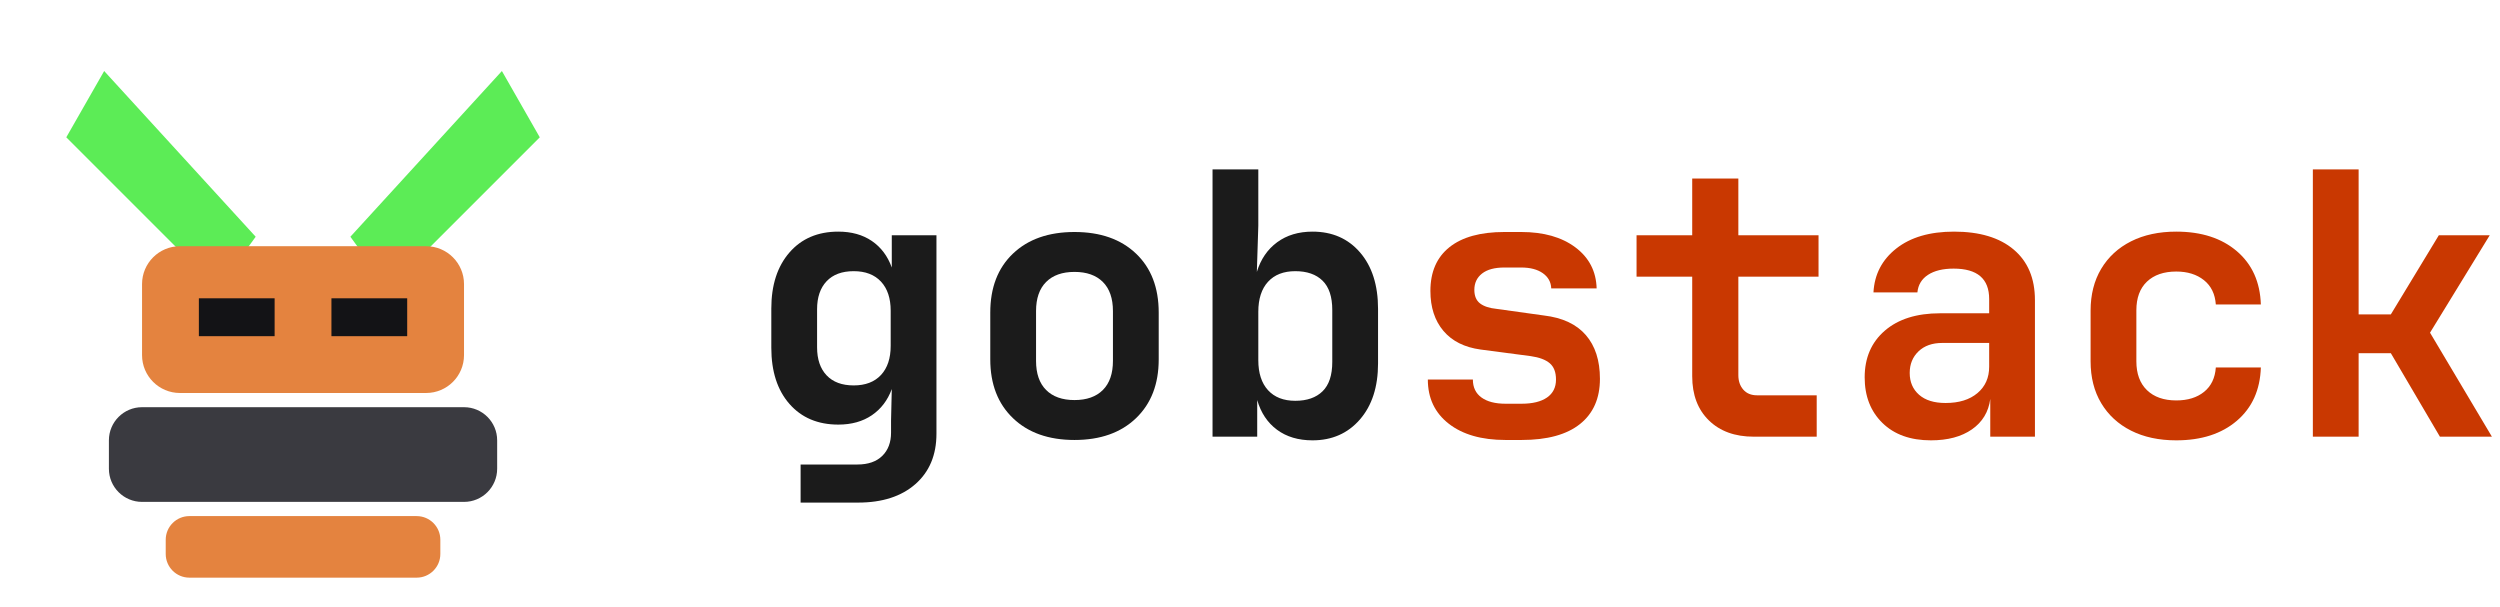
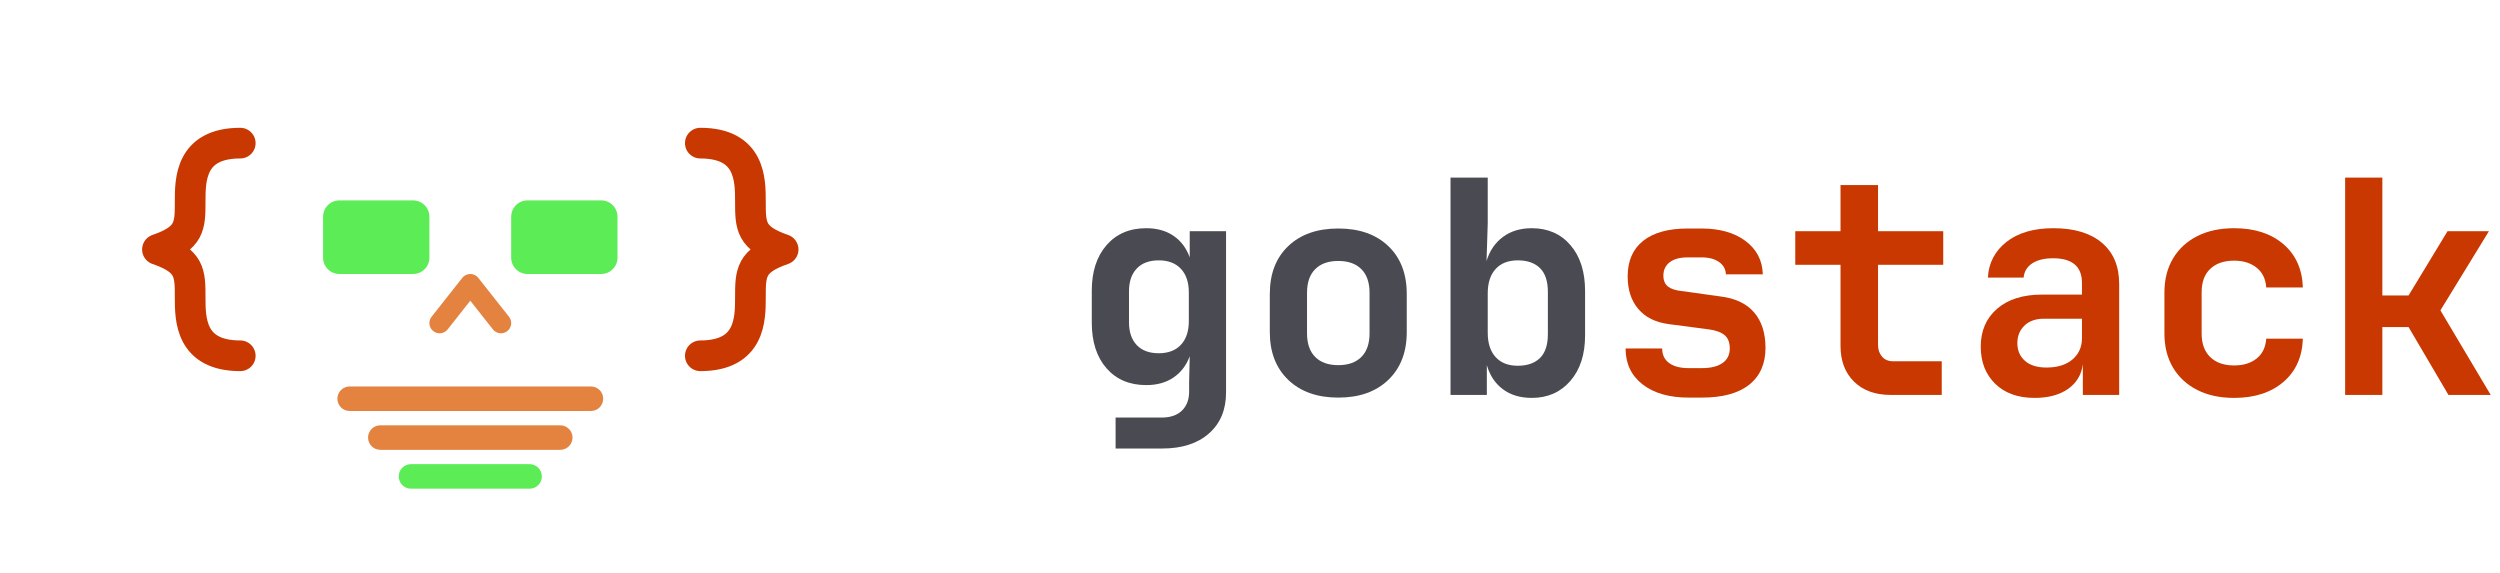
- <svg xmlns="http://www.w3.org/2000/svg" viewBox="0 0 396 96" width="396" height="96" role="img" aria-label="gobstack">
-   <g transform="scale(0.375)">
+ <svg xmlns="http://www.w3.org/2000/svg" viewBox="0 0 655 150" width="655" height="150" role="img" aria-label="gobstack">
+   <g transform="scale(0.26786)">
+     <g stroke="#c93801" stroke-width="30" fill="none" stroke-linecap="round" stroke-linejoin="round">
+       <path d="M 235 140 C 186 140 186 176 186 197 C 186 221 186 233 154 244 C 186 255 186 267 186 291 C 186 312 186 348 235 348" />
+       <path d="M 685 140 C 734 140 734 176 734 197 C 734 221 734 233 766 244 C 734 255 734 267 734 291 C 734 312 734 348 685 348" />
+     </g>
    <g fill="#5cec56">
-       <path d="M108 100 L44 30 L28 58 L92 122 Z" />
-       <path d="M148 100 L212 30 L228 58 L164 122 Z" />
+       <rect x="316" y="196" width="104" height="72" rx="16" />
+       <rect x="500" y="196" width="104" height="72" rx="16" />
    </g>
-     <rect x="60" y="104" width="136" height="62" rx="16" fill="#e4833f" />
-     <g fill="#131316">
-       <path d="M84 126 h32 v16 h-32 z" />
-       <path d="M140 126 h32 v16 h-32 z" />
+     <path d="M 430 316 L 460 278 L 490 316" stroke="#e4833f" stroke-width="20" fill="none" stroke-linecap="round" stroke-linejoin="round" />
+     <g fill="#e4833f">
+       <rect x="330" y="378" width="260" height="24" rx="12" />
+       <rect x="360" y="416" width="200" height="24" rx="12" />
    </g>
-     <rect x="46" y="172" width="164" height="40" rx="14" fill="#3a3a40" />
-     <rect x="70" y="218" width="116" height="26" rx="10" fill="#e4833f" />
+     <rect x="390" y="454" width="140" height="24" rx="12" fill="#5cec56" />
  </g>
-   <g fill="#1b1b1b">
-     <path transform="translate(118.00 69.17) scale(0.058 -0.058)" d="M152 -180V-76H307Q351 -76 375.0 -52.5Q399 -29 399 11V44L401 130Q384 84 346.5 58.5Q309 33 255 33Q171 33 121.5 89.5Q72 146 72 243V350Q72 446 121.5 503.0Q171 560 255 560Q309 560 346.5 534.5Q384 509 401 462V550H523V8Q523 -79 465.5 -129.5Q408 -180 309 -180ZM297 140Q345 140 371.5 168.5Q398 197 398 248V344Q398 395 371.5 423.5Q345 452 297 452Q249 452 223.0 424.5Q197 397 197 348V244Q197 195 223.0 167.5Q249 140 297 140Z" />
-     <path transform="translate(152.80 69.17) scale(0.058 -0.058)" d="M300 -9Q194 -9 132.0 50.5Q70 110 70 211V339Q70 441 132.0 500.0Q194 559 300 559Q406 559 468.0 500.0Q530 441 530 339V211Q530 110 468.0 50.5Q406 -9 300 -9ZM300 100Q350 100 377.5 127.5Q405 155 405 207V343Q405 395 377.5 422.5Q350 450 300 450Q250 450 222.5 422.5Q195 395 195 343V207Q195 155 222.5 127.5Q250 100 300 100Z" />
-     <path transform="translate(187.60 69.17) scale(0.058 -0.058)" d="M350 -10Q292 -10 253.0 19.0Q214 48 199 100V0H77V730H202V576L198 450Q214 502 253.5 531.0Q293 560 350 560Q431 560 480.0 503.0Q529 446 529 349V200Q529 104 479.5 47.0Q430 -10 350 -10ZM303 98Q351 98 377.5 124.0Q404 150 404 204V346Q404 400 377.5 426.0Q351 452 303 452Q255 452 228.5 423.0Q202 394 202 341V209Q202 156 228.5 127.0Q255 98 303 98Z" />
+   <g fill="#4a4a52">
+     <path transform="translate(280.43 103.47) scale(0.078) scale(1 -1)" d="M152 -180V-76H307Q351 -76 375.0 -52.5Q399 -29 399 11V44L401 130Q384 84 346.5 58.5Q309 33 255 33Q171 33 121.5 89.5Q72 146 72 243V350Q72 446 121.5 503.0Q171 560 255 560Q309 560 346.5 534.5Q384 509 401 462V550H523V8Q523 -79 465.5 -129.5Q408 -180 309 -180ZM297 140Q345 140 371.5 168.5Q398 197 398 248V344Q398 395 371.5 423.5Q345 452 297 452Q249 452 223.0 424.5Q197 397 197 348V244Q197 195 223.0 167.5Q249 140 297 140Z" />
+     <path transform="translate(327.23 103.47) scale(0.078) scale(1 -1)" d="M300 -9Q194 -9 132.0 50.5Q70 110 70 211V339Q70 441 132.0 500.0Q194 559 300 559Q406 559 468.0 500.0Q530 441 530 339V211Q530 110 468.0 50.5Q406 -9 300 -9ZM300 100Q350 100 377.5 127.5Q405 155 405 207V343Q405 395 377.5 422.5Q350 450 300 450Q250 450 222.5 422.5Q195 395 195 343V207Q195 155 222.5 127.5Q250 100 300 100Z" />
+     <path transform="translate(374.03 103.47) scale(0.078) scale(1 -1)" d="M350 -10Q292 -10 253.0 19.0Q214 48 199 100V0H77V730H202V576L198 450Q214 502 253.5 531.0Q293 560 350 560Q431 560 480.0 503.0Q529 446 529 349V200Q529 104 479.5 47.0Q430 -10 350 -10ZM303 98Q351 98 377.5 124.0Q404 150 404 204V346Q404 400 377.5 426.0Q351 452 303 452Q255 452 228.5 423.0Q202 394 202 341V209Q202 156 228.5 127.0Q255 98 303 98Z" />
  </g>
  <g fill="#c93801">
-     <path transform="translate(222.40 69.17) scale(0.058 -0.058)" d="M277 -9Q179 -9 122.0 35.5Q65 80 65 156H188Q188 124 211.5 107.0Q235 90 277 90H321Q366 90 390.5 107.0Q415 124 415 156Q415 186 398.0 200.5Q381 215 346 220L209 238Q143 247 107.5 289.0Q72 331 72 398Q72 476 124.0 517.5Q176 559 274 559H320Q412 559 468.0 517.0Q524 475 526 405H402Q401 431 379.0 446.5Q357 462 320 462H274Q234 462 213.0 445.5Q192 429 192 401Q192 376 207.5 364.0Q223 352 253 349L382 331Q458 322 496.5 277.5Q535 233 535 158Q535 78 480.5 34.5Q426 -9 321 -9Z" />
-     <path transform="translate(257.20 69.17) scale(0.058 -0.058)" d="M355 0Q278 0 232.5 44.5Q187 89 187 165V437H35V550H187V705H313V550H532V437H313V168Q313 144 326.5 128.5Q340 113 364 113H527V0Z" />
-     <path transform="translate(292.00 69.17) scale(0.058 -0.058)" d="M239 -10Q155 -10 106.5 37.5Q58 85 58 162Q58 242 113.0 289.5Q168 337 264 337H398V376Q398 459 301 459Q257 459 231.0 442.0Q205 425 202 394H82Q86 468 144.5 514.0Q203 560 302 560Q407 560 465.0 511.0Q523 462 523 373V0H401V103Q394 50 351.0 20.0Q308 -10 239 -10ZM279 92Q334 92 366.0 119.0Q398 146 398 191V256H270Q229 256 205.0 233.0Q181 210 181 174Q181 137 206.5 114.5Q232 92 279 92Z" />
-     <path transform="translate(326.80 69.17) scale(0.058 -0.058)" d="M309 -10Q238 -10 185.5 16.5Q133 43 104.0 91.5Q75 140 75 206V344Q75 410 104.0 458.5Q133 507 185.5 533.5Q238 560 309 560Q412 560 474.5 506.5Q537 453 540 361H417Q414 404 384.5 427.5Q355 451 309 451Q258 451 229.0 423.5Q200 396 200 345V206Q200 155 229.0 127.0Q258 99 309 99Q356 99 385.0 122.5Q414 146 417 189H540Q537 97 474.5 43.5Q412 -10 309 -10Z" />
-     <path transform="translate(361.60 69.17) scale(0.058 -0.058)" d="M82 0V730H207V334H295L426 550H565L402 284L571 0H429L295 228H207V0Z" />
+     <path transform="translate(420.83 103.47) scale(0.078) scale(1 -1)" d="M277 -9Q179 -9 122.0 35.5Q65 80 65 156H188Q188 124 211.5 107.0Q235 90 277 90H321Q366 90 390.5 107.0Q415 124 415 156Q415 186 398.0 200.5Q381 215 346 220L209 238Q143 247 107.5 289.0Q72 331 72 398Q72 476 124.0 517.5Q176 559 274 559H320Q412 559 468.0 517.0Q524 475 526 405H402Q401 431 379.0 446.5Q357 462 320 462H274Q234 462 213.0 445.5Q192 429 192 401Q192 376 207.5 364.0Q223 352 253 349L382 331Q458 322 496.5 277.5Q535 233 535 158Q535 78 480.5 34.5Q426 -9 321 -9Z" />
+     <path transform="translate(467.63 103.47) scale(0.078) scale(1 -1)" d="M355 0Q278 0 232.5 44.5Q187 89 187 165V437H35V550H187V705H313V550H532V437H313V168Q313 144 326.5 128.5Q340 113 364 113H527V0Z" />
+     <path transform="translate(514.43 103.47) scale(0.078) scale(1 -1)" d="M239 -10Q155 -10 106.5 37.5Q58 85 58 162Q58 242 113.0 289.5Q168 337 264 337H398V376Q398 459 301 459Q257 459 231.0 442.0Q205 425 202 394H82Q86 468 144.5 514.0Q203 560 302 560Q407 560 465.0 511.0Q523 462 523 373V0H401V103Q394 50 351.0 20.0Q308 -10 239 -10ZM279 92Q334 92 366.0 119.0Q398 146 398 191V256H270Q229 256 205.0 233.0Q181 210 181 174Q181 137 206.5 114.5Q232 92 279 92Z" />
+     <path transform="translate(561.23 103.47) scale(0.078) scale(1 -1)" d="M309 -10Q238 -10 185.5 16.5Q133 43 104.0 91.5Q75 140 75 206V344Q75 410 104.0 458.5Q133 507 185.5 533.5Q238 560 309 560Q412 560 474.5 506.5Q537 453 540 361H417Q414 404 384.5 427.5Q355 451 309 451Q258 451 229.0 423.5Q200 396 200 345V206Q200 155 229.0 127.0Q258 99 309 99Q356 99 385.0 122.5Q414 146 417 189H540Q537 97 474.5 43.5Q412 -10 309 -10Z" />
+     <path transform="translate(608.03 103.47) scale(0.078) scale(1 -1)" d="M82 0V730H207V334H295L426 550H565L402 284L571 0H429L295 228H207V0Z" />
  </g>
</svg>
